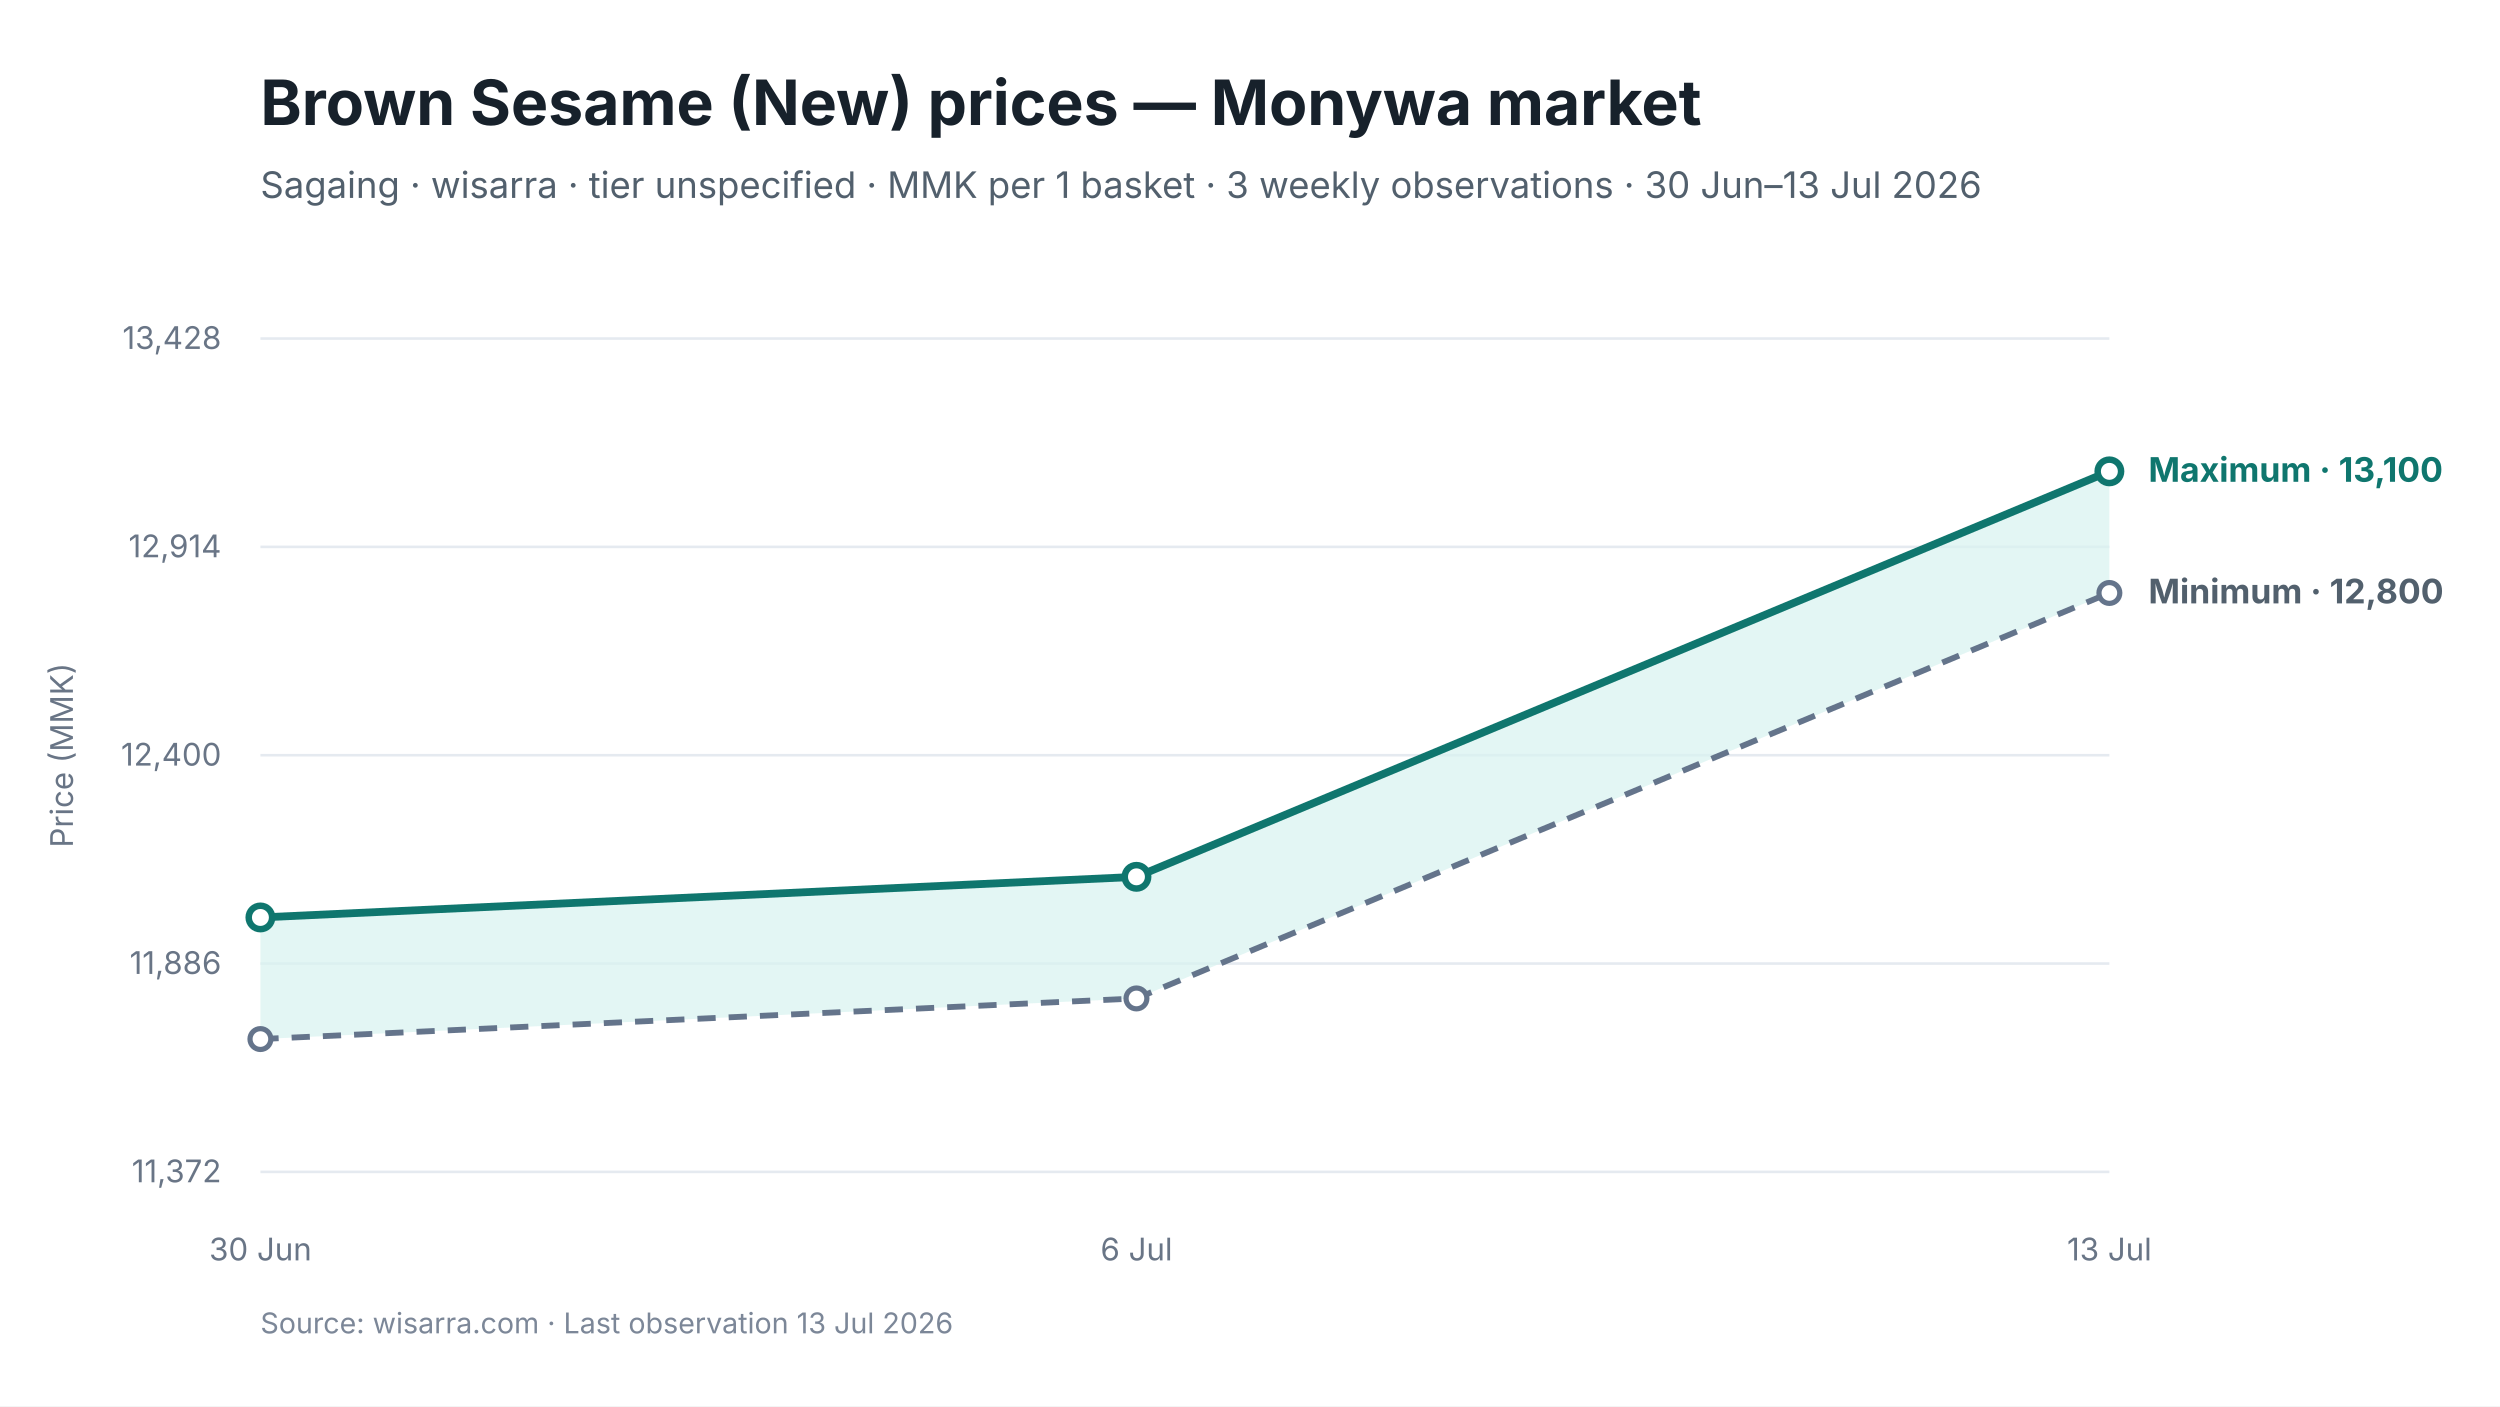
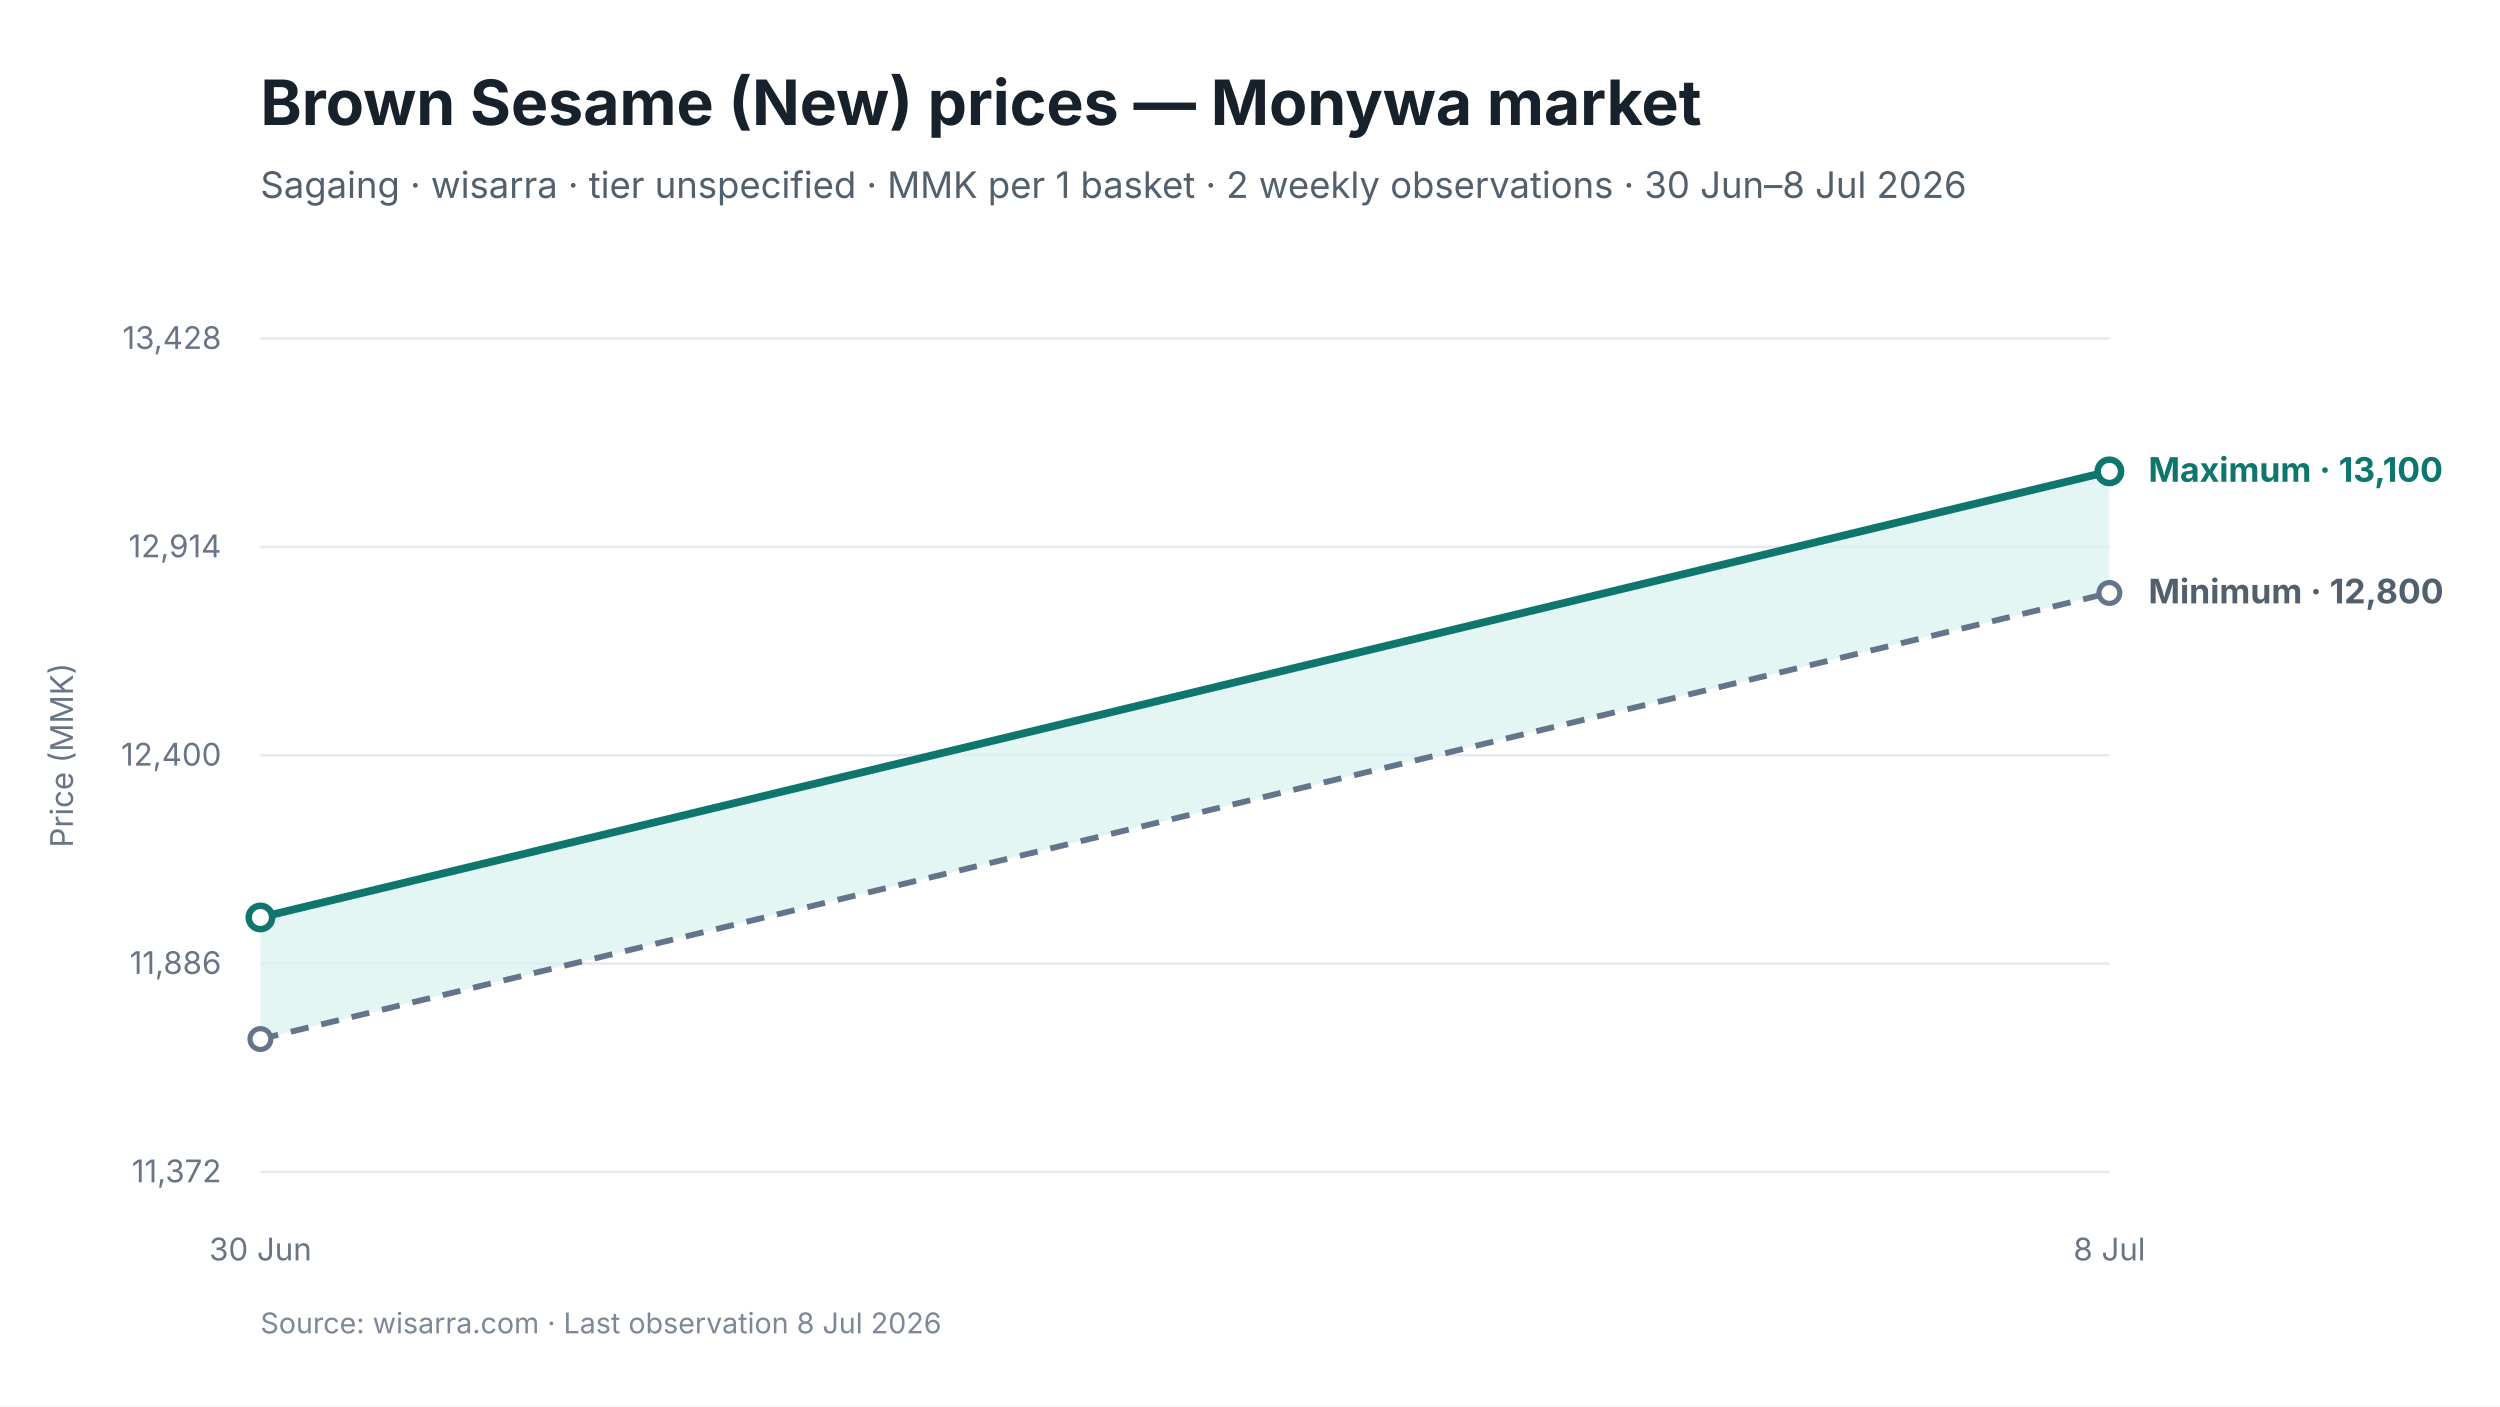
<svg xmlns="http://www.w3.org/2000/svg" viewBox="0 0 960 540" width="960" height="540" role="img" aria-labelledby="chart-title chart-desc">
  <style>
text { font-family: Inter, -apple-system, BlinkMacSystemFont, "Segoe UI", sans-serif; fill: #17212B; }
.chart-title { font-size: 24px; font-weight: 650; }
.subtitle { font-size: 14px; fill: #52606D; }
.axis { font-size: 12px; fill: #697586; }
.grid { stroke: #E5EAF0; stroke-width: 1; }
.range { fill: #D9F3F0; fill-opacity: 0.72; }
.maximum { stroke: #0F766E; stroke-width: 3; fill: none; }
.minimum { stroke: #64748B; stroke-width: 2.25; stroke-dasharray: 7 5; fill: none; }
.modal { stroke: #2563EB; stroke-width: 3; fill: none; }
.point-max { fill: #FFFFFF; stroke: #0F766E; stroke-width: 2.5; }
.point-min { fill: #FFFFFF; stroke: #64748B; stroke-width: 2; }
.point-modal { fill: #FFFFFF; stroke: #2563EB; stroke-width: 2.5; }
.direct-label { font-size: 13px; font-weight: 650; }
.maximum-label { fill: #0F766E; }
.minimum-label { fill: #52606D; }
.combined-label { fill: #334155; }
.modal-label { fill: #1D4ED8; }
.source { font-size: 11px; fill: #7C8798; }
</style>
  <rect width="960" height="540" fill="#FFFFFF" />
  <text id="chart-title" x="100" y="48" class="chart-title">Brown Sesame (New) prices — Monywa market</text>
-   <text x="100" y="76" class="subtitle">Sagaing · wisarra · tier unspecified · MMK per 1 basket · 3 weekly observations · 30 Jun–13 Jul 2026</text>
+   <text x="100" y="76" class="subtitle">Sagaing · wisarra · tier unspecified · MMK per 1 basket · 2 weekly observations · 30 Jun–8 Jul 2026</text>
  <line x1="100" y1="130.0" x2="810" y2="130.0" class="grid" />
  <text x="85" y="134.0" text-anchor="end" class="axis">13,428</text>
  <line x1="100" y1="210.0" x2="810" y2="210.0" class="grid" />
  <text x="85" y="214.0" text-anchor="end" class="axis">12,914</text>
  <line x1="100" y1="290.0" x2="810" y2="290.0" class="grid" />
  <text x="85" y="294.0" text-anchor="end" class="axis">12,400</text>
  <line x1="100" y1="370.0" x2="810" y2="370.0" class="grid" />
  <text x="85" y="374.0" text-anchor="end" class="axis">11,886</text>
  <line x1="100" y1="450.0" x2="810" y2="450.0" class="grid" />
  <text x="85" y="454.0" text-anchor="end" class="axis">11,372</text>
-   <polygon points="100.0,399.0 436.4,383.4 810.0,227.7 810.0,181.0 436.4,336.7 100.0,352.3" class="range" />
-   <path d="M 100.0 399.0 L 436.4 383.4 L 810.0 227.7" class="minimum" />
-   <path d="M 100.0 352.3 L 436.4 336.7 L 810.0 181.0" class="maximum" />
+   <polygon points="100.0,399.0 810.0,227.7 810.0,181.0 100.0,352.3" class="range" />
+   <path d="M 100.0 399.0 L 810.0 227.7" class="minimum" />
+   <path d="M 100.0 352.3 L 810.0 181.0" class="maximum" />
  <circle cx="100.0" cy="399.0" r="4" class="point-min" />
-   <circle cx="436.4" cy="383.4" r="4" class="point-min" />
  <circle cx="810.0" cy="227.7" r="4" class="point-min" />
  <circle cx="100.0" cy="352.3" r="4.5" class="point-max" />
-   <circle cx="436.4" cy="336.7" r="4.5" class="point-max" />
  <circle cx="810.0" cy="181.0" r="4.5" class="point-max" />
  <text x="100.0" y="484" text-anchor="middle" class="axis">30 Jun</text>
-   <text x="436.4" y="484" text-anchor="middle" class="axis">6 Jul</text>
-   <text x="810.0" y="484" text-anchor="middle" class="axis">13 Jul</text>
+   <text x="810.0" y="484" text-anchor="middle" class="axis">8 Jul</text>
  <text x="825.0" y="185.0" class="direct-label maximum-label">Maximum · 13,100</text>
  <text x="825.0" y="231.7" class="direct-label minimum-label">Minimum · 12,800</text>
  <text x="28" y="290.0" text-anchor="middle" class="axis" transform="rotate(-90 28 290.0)">Price (MMK)</text>
-   <text x="100" y="512" class="source">Source: wisarra.com · Last observation 13 Jul 2026</text>
+   <text x="100" y="512" class="source">Source: wisarra.com · Last observation 8 Jul 2026</text>
</svg>
